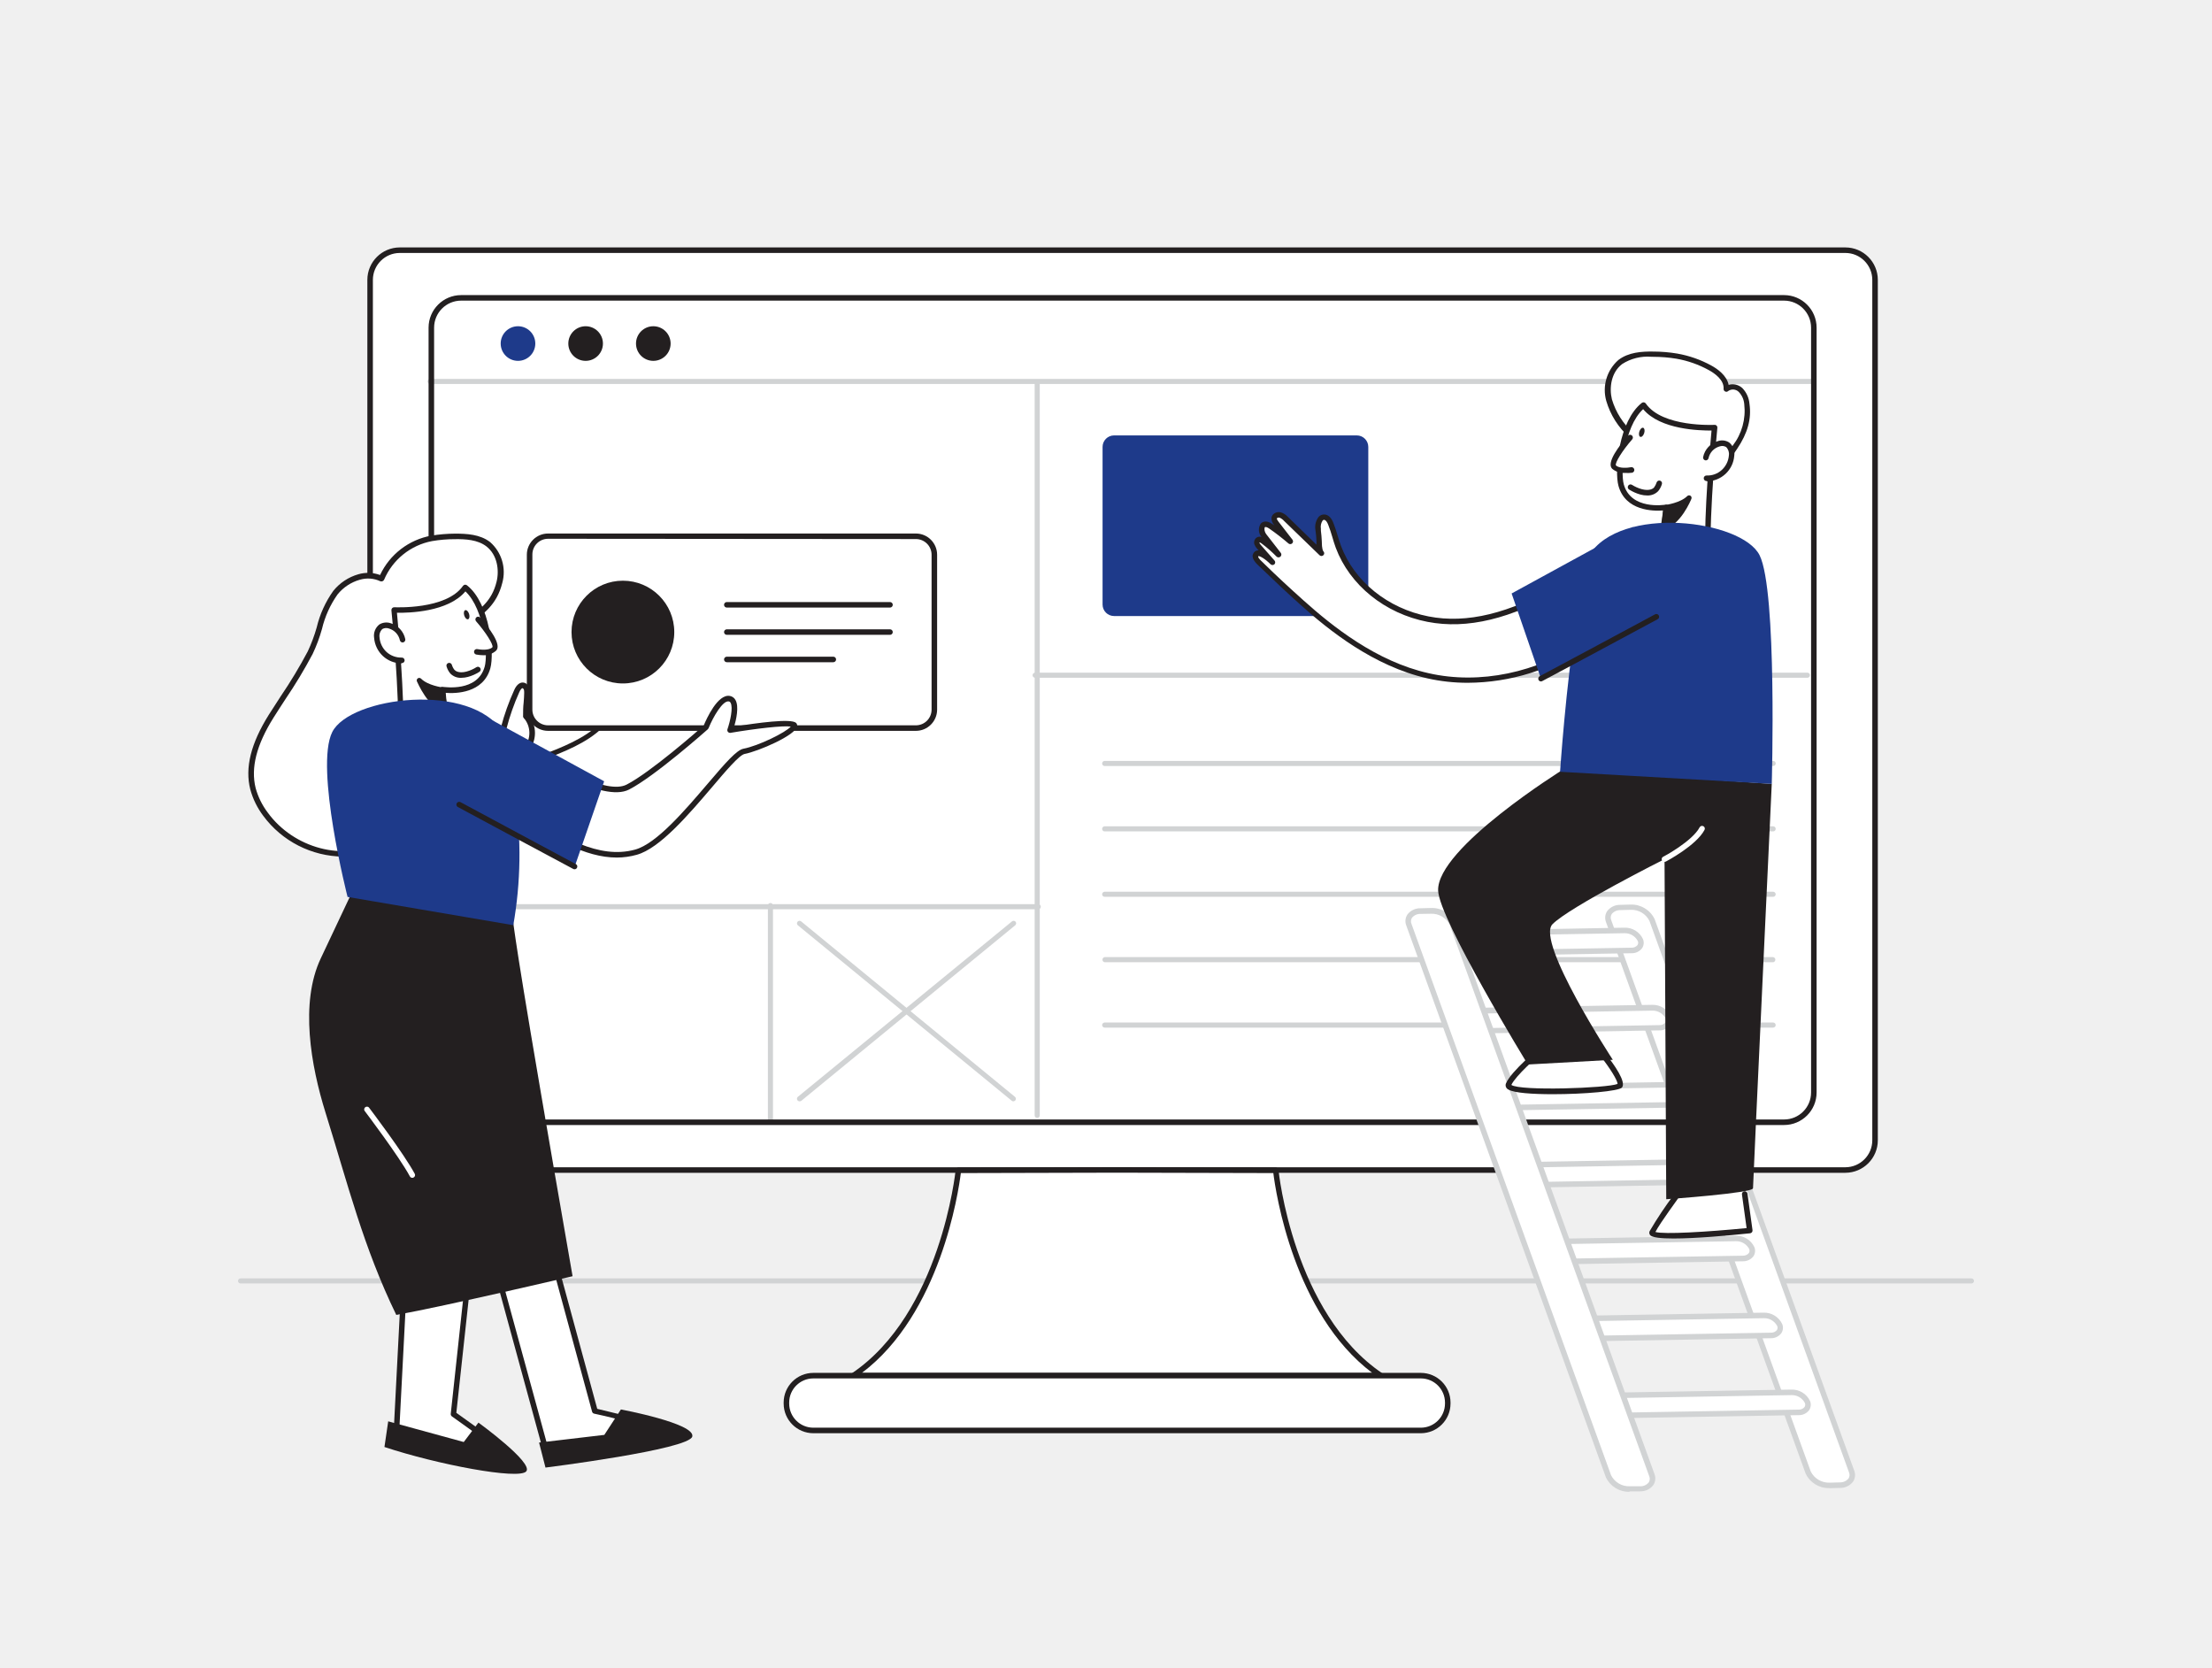
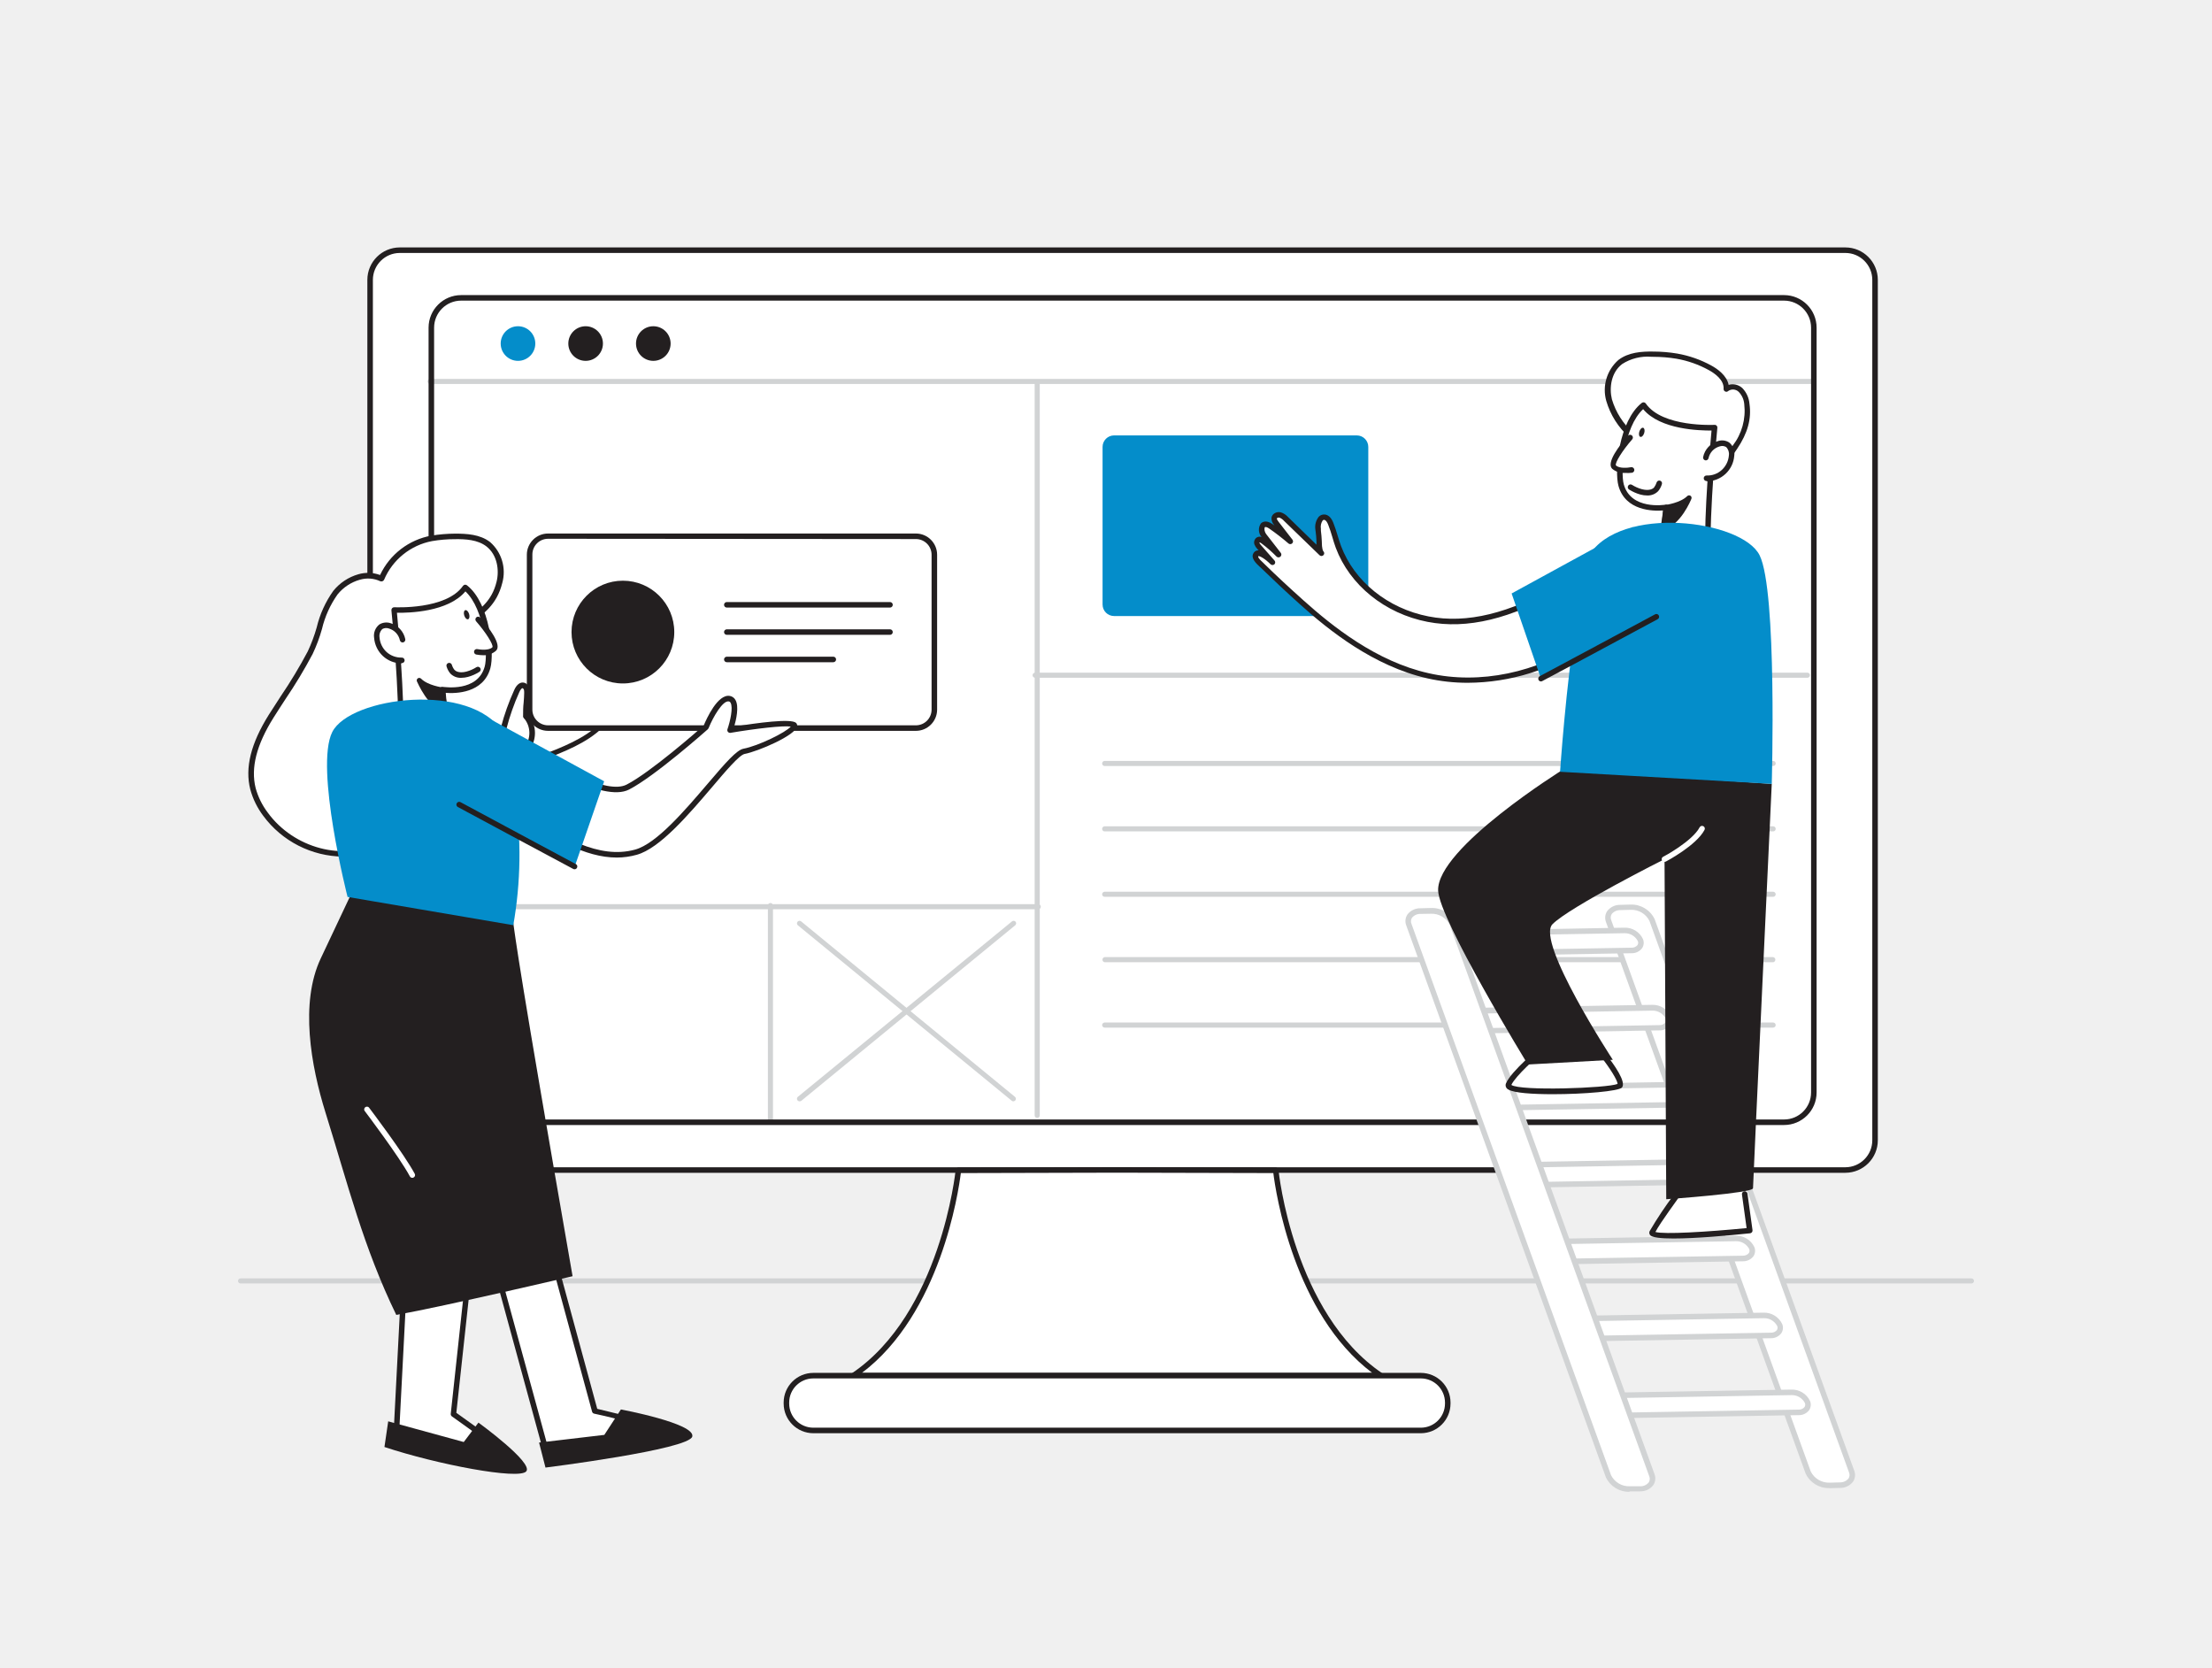
<svg xmlns="http://www.w3.org/2000/svg" viewBox="0 0 400 300" width="406" height="306" class="illustration styles_illustrationTablet__1DWOa">
  <g id="_003" data-name="003">
    <path d="M356.5,231.33H43.5a.46.46,0,0,1-.46-.46.47.47,0,0,1,.46-.46h313a.47.47,0,0,1,.46.46A.46.46,0,0,1,356.5,231.33Z" fill="#d1d3d4" />
    <rect x="66.93" y="44.49" width="272.15" height="166.33" rx="5.37" fill="#fff" />
    <path d="M333.7,211.32H72.3a5.88,5.88,0,0,1-5.87-5.88V49.86A5.87,5.87,0,0,1,72.3,44H333.7a5.87,5.87,0,0,1,5.87,5.87V205.44A5.88,5.88,0,0,1,333.7,211.32ZM72.3,45a4.87,4.87,0,0,0-4.87,4.87V205.44a4.88,4.88,0,0,0,4.87,4.88H333.7a4.88,4.88,0,0,0,4.87-4.88V49.86A4.87,4.87,0,0,0,333.7,45Z" fill="#231f20" />
    <path d="M187.75,163.67H82.63a.46.46,0,0,1-.46-.46.47.47,0,0,1,.46-.46H187.75a.47.47,0,0,1,.46.46A.46.46,0,0,1,187.75,163.67Z" fill="#d1d3d4" />
    <path d="M139.32,202.34a.46.46,0,0,1-.46-.46V163a.46.46,0,0,1,.46-.46.47.47,0,0,1,.46.46v38.86A.47.47,0,0,1,139.32,202.34Z" fill="#d1d3d4" />
    <path d="M320.64,137.77H199.76a.46.46,0,0,1-.46-.46.45.45,0,0,1,.46-.46H320.64a.45.45,0,0,1,.46.46A.46.46,0,0,1,320.64,137.77Z" fill="#d1d3d4" />
    <path d="M320.64,149.59H199.76a.45.45,0,0,1-.46-.46.46.46,0,0,1,.46-.46H320.64a.46.46,0,0,1,.46.46A.45.45,0,0,1,320.64,149.59Z" fill="#d1d3d4" />
    <path d="M320.64,161.42H199.76a.46.46,0,0,1,0-.92H320.64a.46.46,0,1,1,0,.92Z" fill="#d1d3d4" />
    <path d="M320.64,173.25H199.76a.47.47,0,0,1,0-.93H320.64a.47.47,0,0,1,0,.93Z" fill="#d1d3d4" />
    <path d="M320.64,185.07H199.76a.46.46,0,0,1,0-.92H320.64a.46.46,0,1,1,0,.92Z" fill="#d1d3d4" />
    <path d="M326.84,121.81H187.18a.46.46,0,0,1-.46-.46.47.47,0,0,1,.46-.46H326.84a.47.47,0,0,1,.46.46A.46.46,0,0,1,326.84,121.81Z" fill="#d1d3d4" />
-     <rect x="199.38" y="77.99" width="48.05" height="32.66" rx="2.08" fill="#1e3a8a" />
+     <rect x="199.38" y="77.99" width="48.05" height="32.66" rx="2.08" fill="#048dca" />
    <path d="M187.56,201.4a.45.45,0,0,1-.46-.46V68.56a.46.46,0,0,1,.46-.46.47.47,0,0,1,.46.46V200.94A.46.46,0,0,1,187.56,201.4Z" fill="#d1d3d4" />
    <path d="M327.77,68.69h-250a.46.46,0,0,1-.46-.46.47.47,0,0,1,.46-.46h250a.47.47,0,0,1,.47.46A.46.46,0,0,1,327.77,68.69Z" fill="#d1d3d4" />
    <path d="M322.62,202.68H83.38a5.88,5.88,0,0,1-5.88-5.87V58.5a5.89,5.89,0,0,1,5.88-5.88H322.62a5.89,5.89,0,0,1,5.88,5.88V196.81A5.88,5.88,0,0,1,322.62,202.68ZM83.38,53.62A4.89,4.89,0,0,0,78.5,58.5V196.81a4.88,4.88,0,0,0,4.88,4.87H322.62a4.88,4.88,0,0,0,4.88-4.87V58.5a4.89,4.89,0,0,0-4.88-4.88Z" fill="#231f20" />
    <path d="M230.7,210.87,202,210.8l-28.69.07s-2.53,26-19,37.13h95.41C233.23,236.9,230.7,210.87,230.7,210.87Z" fill="#fff" />
    <path d="M249.71,248.5H154.29a.49.49,0,0,1-.47-.35.48.48,0,0,1,.2-.56c16.09-10.84,18.76-36.51,18.79-36.77a.5.5,0,0,1,.5-.45L202,210.3l28.7.07a.51.51,0,0,1,.5.45c0,.26,2.7,25.93,18.79,36.77a.51.51,0,0,1,.2.56A.5.5,0,0,1,249.71,248.5Zm-93.85-1h92.29c-14.2-10.69-17.47-32.71-17.89-36.13L202,211.3l-28.25.07C173.32,214.79,170.06,236.81,155.86,247.5Z" fill="#231f20" />
    <rect x="142.21" y="248" width="119.59" height="9.9" rx="4.86" fill="#fff" />
    <path d="M256.94,258.41H147.07a5.37,5.37,0,0,1-5.36-5.36v-.19a5.37,5.37,0,0,1,5.36-5.36H256.94a5.37,5.37,0,0,1,5.36,5.36v.19A5.37,5.37,0,0,1,256.94,258.41ZM147.07,248.5a4.37,4.37,0,0,0-4.36,4.36v.19a4.37,4.37,0,0,0,4.36,4.36H256.94a4.37,4.37,0,0,0,4.36-4.36v-.19a4.37,4.37,0,0,0-4.36-4.36Z" fill="#231f20" />
-     <circle cx="93.67" cy="61.38" r="3.13" fill="#1e3a8a" />
+     <circle cx="93.67" cy="61.38" r="3.13" fill="#048dca" />
    <circle cx="105.9" cy="61.38" r="3.13" fill="#231f20" />
    <circle cx="118.14" cy="61.38" r="3.13" fill="#231f20" />
    <path d="M99.39,224.43l8.16,29.95s14.32,3.33,14,4.25S99,262.56,99,262.56L89.55,228" fill="#fff" />
    <path d="M99,263.06a.5.5,0,0,1-.48-.37l-9.45-34.6a.49.49,0,0,1,.35-.61.5.5,0,0,1,.61.35L99.37,262c7.34-1,18.47-2.67,21.25-3.47a115,115,0,0,0-13.18-3.66.5.5,0,0,1-.37-.35l-8.16-30a.5.5,0,0,1,1-.26L108,254c5.12,1.2,13.44,3.28,14,4.33a.79.79,0,0,1,.05.5c-.12.36-.41,1.22-23,4.26Zm22.14-4.24h0Zm.06-.52Z" fill="#231f20" />
    <path d="M74,214.46l-2.35,45.4s22.37,4.85,22.45,4.27-12-9.21-12-9.21l3.51-32.26" fill="#fff" />
    <path d="M93.9,264.64c-1.1,0-5.24-.57-22.4-4.29a.51.51,0,0,1-.4-.52l2.35-45.39a.5.5,0,1,1,1,.05l-2.33,45c6.92,1.5,17.27,3.64,20.7,4.12-2-1.71-7.51-5.69-11.11-8.25a.5.5,0,0,1-.2-.46L85,222.61a.5.5,0,0,1,.55-.45.51.51,0,0,1,.45.56l-3.48,32c12.15,8.64,12.07,9.15,12,9.52a.57.57,0,0,1-.22.35S94.21,264.64,93.9,264.64Z" fill="#231f20" />
    <path d="M112.28,254.11l-3,4.6L97.48,260.1l1.16,4.52s26-3.25,26.55-5.62S112.28,254.11,112.28,254.11Z" fill="#231f20" />
    <path d="M69.52,260.9l.68-4.64L83.86,260l2.66-3.51s10,7.26,8.64,8.82S79,264.05,69.52,260.9Z" fill="#231f20" />
    <path d="M64.94,103.61a5.66,5.66,0,0,1,4,.3A12.36,12.36,0,0,1,78,96.6a26.74,26.74,0,0,1,4.2-.35c2.1,0,4.36.13,6,1.42a6.77,6.77,0,0,1,2,6.87c-1.22,5-5,6.23-8.43,9.06a15.62,15.62,0,0,0-5.31,11.7c0,9.86,3.12,20.76-7.69,26.68-6.89,3.76-16.23.85-20.85-5.5a13.53,13.53,0,0,1-2.26-4.6c-1.13-4.49.83-9.19,3.29-13.11s5-7.47,7.06-11.49c1.78-3.5,2-7.72,4.58-10.86A8.45,8.45,0,0,1,64.94,103.61Z" fill="#fff" />
    <path d="M62.05,154.15a18.17,18.17,0,0,1-14.45-7.38A14.07,14.07,0,0,1,45.26,142c-1-3.91.11-8.33,3.35-13.5.71-1.13,1.44-2.24,2.16-3.35a87.83,87.83,0,0,0,4.88-8.1,28.61,28.61,0,0,0,1.62-4.34,18.94,18.94,0,0,1,3-6.61,9,9,0,0,1,4.52-3h0a6.28,6.28,0,0,1,3.94.13A12.75,12.75,0,0,1,78,96.11a27.73,27.73,0,0,1,4.28-.36c2.12,0,4.52.12,6.34,1.52a7.24,7.24,0,0,1,2.21,7.39c-1,4-3.44,5.67-6,7.46-.84.58-1.71,1.18-2.55,1.86a15.09,15.09,0,0,0-5.13,11.31c0,1.79.11,3.65.21,5.45.47,8.2,1,16.69-8.16,21.67A14.61,14.61,0,0,1,62.05,154.15Zm3-50.06a8,8,0,0,0-4,2.64A18,18,0,0,0,58.22,113a28.37,28.37,0,0,1-1.68,4.5,88,88,0,0,1-4.93,8.19c-.72,1.11-1.45,2.22-2.15,3.34-3.09,4.93-4.14,9.09-3.23,12.73a13.07,13.07,0,0,0,2.18,4.42c4.71,6.48,13.78,8.88,20.21,5.36,8.56-4.69,8.12-12.49,7.64-20.75-.1-1.81-.21-3.68-.21-5.49a16.09,16.09,0,0,1,5.5-12.09c.87-.71,1.75-1.32,2.61-1.91,2.56-1.76,4.77-3.28,5.64-6.87.51-2.07.13-4.84-1.84-6.37-1.57-1.21-3.78-1.34-5.71-1.31a24.47,24.47,0,0,0-4.12.35,11.81,11.81,0,0,0-8.68,7,.53.53,0,0,1-.29.26.58.58,0,0,1-.39,0,5.18,5.18,0,0,0-3.7-.27Z" fill="#231f20" />
    <path d="M97.62,136.42c-2.22.85-5.87,1.64-6.82-1.44a4.75,4.75,0,0,1-.14-1.68,17.16,17.16,0,0,1,.45-2.46,42.11,42.11,0,0,1,2.34-6.6c.23-.54.69-1.19,1.25-1s.54.78.53,1.28c0,1.39-.23,2.8-.2,4.19,2.94-.75,4.79-3.86,7.59-4.53.79-.18,1.75-.24,1.84.78.1,1.26-2.18,2.25-2.94,2.9a9.2,9.2,0,0,1,2.89-1.68,1.9,1.9,0,0,1,.94-.15.75.75,0,0,1,.64.64,1,1,0,0,1-.34.69,10.16,10.16,0,0,1-1.44,1.34,3.62,3.62,0,0,1,2-1.21,1,1,0,0,1,1.11.31c.33.53-.3,1.13-.84,1.44a3.18,3.18,0,0,1,1.52-.76,1.12,1.12,0,0,1,1.28.86,1.55,1.55,0,0,1-.6,1.15C105.82,133.34,101.34,135,97.62,136.42Z" fill="#fff" />
    <path d="M94.07,137.68a4.53,4.53,0,0,1-2-.4,3.37,3.37,0,0,1-1.76-2.15,5,5,0,0,1-.17-1.87,17.51,17.51,0,0,1,.46-2.54A42.31,42.31,0,0,1,93,124c.44-1,1.15-1.52,1.87-1.27.41.14.9.56.87,1.76,0,.6,0,1.2-.1,1.8s-.08,1.13-.1,1.69a12,12,0,0,0,3-2,10.36,10.36,0,0,1,3.92-2.31,2.38,2.38,0,0,1,1.91.15,1.39,1.39,0,0,1,.54,1.07,1.62,1.62,0,0,1-.07.62,1.75,1.75,0,0,1,.56,0,1.25,1.25,0,0,1,1,1.1,1.58,1.58,0,0,1,0,.32,1.36,1.36,0,0,1,1.33.58,1.07,1.07,0,0,1,.16.44h0a1.83,1.83,0,0,1,1.32.39,1.37,1.37,0,0,1,.51.93,2,2,0,0,1-.75,1.54c-2.84,2.8-7.06,4.42-10.77,5.85l-.5.2h0A11.23,11.23,0,0,1,94.07,137.68Zm.43-14c-.16,0-.41.31-.59.72A41.75,41.75,0,0,0,91.59,131a16.18,16.18,0,0,0-.43,2.39,4.37,4.37,0,0,0,.12,1.5,2.41,2.41,0,0,0,1.24,1.54c1.47.71,3.71,0,4.92-.43l.5-.19c3.62-1.4,7.73-3,10.43-5.63.2-.2.47-.5.45-.74a.38.38,0,0,0-.14-.25.86.86,0,0,0-.58-.17,1.94,1.94,0,0,0-.82.34,3.09,3.09,0,0,1-.51.36.51.51,0,0,1-.67-.16.5.5,0,0,1,.12-.67l.45-.33a.86.86,0,0,0,.28-.37c-.06-.17-.3-.22-.61-.16a3.16,3.16,0,0,0-.94.36,10.8,10.8,0,0,1-.89.76.5.5,0,0,1-.69-.72,4.31,4.31,0,0,1,1-.84c.17-.16.33-.33.49-.51s.21-.28.21-.34-.1-.14-.23-.16a1.46,1.46,0,0,0-.68.12,8.79,8.79,0,0,0-1.08.47c-.29.21-.59.4-.87.58a7.68,7.68,0,0,0-.78.54h0a.5.5,0,1,1-.66-.75h0a9.87,9.87,0,0,1,1.75-1.2c.56-.41,1-.87,1-1.28,0-.25-.11-.32-.14-.34s-.37-.16-1.08,0a9.54,9.54,0,0,0-3.53,2.12,10.87,10.87,0,0,1-4,2.4.5.5,0,0,1-.43-.08.53.53,0,0,1-.2-.39c0-.83,0-1.66.1-2.47.05-.58.09-1.16.1-1.74s-.09-.76-.2-.79Zm3.12,12.71h0Z" fill="#231f20" />
    <path d="M95.17,128.84a4.63,4.63,0,0,1,.09,5.79l.29,0" fill="#fff" />
    <path d="M95.26,135.13a.51.51,0,0,1-.45-.28.51.51,0,0,1,.06-.54,4.12,4.12,0,0,0-.08-5.14.5.5,0,0,1,.76-.65,5.11,5.11,0,0,1,.46,5.91.83.83,0,0,1,0,.15.5.5,0,0,1-.47.53l-.29,0Z" fill="#231f20" />
    <rect x="95.77" y="96.18" width="73.19" height="34.73" rx="3.34" fill="#fff" />
    <path d="M165.62,131.41H99.11a3.84,3.84,0,0,1-3.84-3.84v-28a3.84,3.84,0,0,1,3.84-3.84h66.51a3.84,3.84,0,0,1,3.84,3.84v28.05A3.84,3.84,0,0,1,165.62,131.41ZM99.11,96.68a2.84,2.84,0,0,0-2.84,2.84v28.05a2.84,2.84,0,0,0,2.84,2.84h66.51a2.84,2.84,0,0,0,2.84-2.84v-28a2.84,2.84,0,0,0-2.84-2.84Z" fill="#231f20" />
    <circle cx="112.64" cy="113.55" r="9.29" fill="#231f20" />
    <path d="M160.94,109.12H131.43a.5.5,0,0,1,0-1h29.51a.5.5,0,0,1,0,1Z" fill="#231f20" />
    <path d="M160.94,114.05H131.43a.5.5,0,0,1-.5-.5.5.5,0,0,1,.5-.5h29.51a.5.5,0,0,1,.5.5A.5.5,0,0,1,160.94,114.05Z" fill="#231f20" />
    <path d="M150.69,119H131.43a.5.5,0,0,1-.5-.5.5.5,0,0,1,.5-.5h19.26a.5.5,0,0,1,.5.5A.5.5,0,0,1,150.69,119Z" fill="#231f20" />
    <path d="M97,136.06s11.88,7.92,16.5,5.54,14.13-10.82,14.13-10.82,2.25-5.55,4.23-5.16.13,5.68.13,5.68,11.75-2,11.62-.79-6.34,4.09-9.11,4.62S121.72,151.51,115,153.36s-13.47-2.25-20.74-6.74" fill="#fff" />
    <path d="M111.54,154.32c-5.79,0-11.53-3.55-17.55-7.27a.49.49,0,0,1-.16-.69.48.48,0,0,1,.68-.16c7.07,4.36,13.74,8.49,20.34,6.68,3.88-1.07,9-7.09,13.13-11.92,3.3-3.88,5.23-6.08,6.46-6.32,2.72-.52,7.63-2.93,8.56-4-1.33-.22-6.36.36-10.9,1.13a.5.5,0,0,1-.46-.17.49.49,0,0,1-.09-.49c.48-1.39,1.06-3.91.56-4.78a.41.41,0,0,0-.32-.24c-1.07-.22-2.82,2.76-3.66,4.84a.64.64,0,0,1-.13.19c-.4.35-9.61,8.52-14.24,10.9-4.82,2.48-16.52-5.25-17-5.58a.5.5,0,0,1,.55-.83c3.24,2.16,12.43,7.36,16,5.52,4.29-2.2,13-9.83,13.94-10.68.5-1.2,2.55-5.78,4.75-5.35a1.43,1.43,0,0,1,1,.74c.67,1.17.13,3.55-.24,4.81,4.13-.68,10.3-1.52,11.19-.68a.72.72,0,0,1,.21.57c-.19,1.66-7.09,4.59-9.52,5.05-.94.18-3.45,3.13-5.88,6-4.21,4.93-9.44,11.08-13.62,12.23A13.41,13.41,0,0,1,111.54,154.32Z" fill="#231f20" />
    <path d="M92.48,163.84c1,6.91,1.21,9.63,11.06,66.18,0,0-23,5.41-31.88,7-6-12.37-8.71-23.5-12.8-36.59-2.65-8.49-4.66-19.86-.85-27.89.61-1.28,6.49-13.75,6.49-13.75S92.52,164.09,92.48,163.84Z" fill="#231f20" />
    <path d="M72.4,132.42c.35-7.55-1.17-22.86-1.17-22.86s9.62.55,12.85-4.07c4,3.1,4.78,11.84,4,14.46-1.43,5.16-8.13,4-8.13,4l.85,9.44Z" fill="#fff" />
    <path d="M80.85,133.91h0l-8.46-1a.5.5,0,0,1-.44-.52c.35-7.42-1.15-22.63-1.17-22.78a.53.53,0,0,1,.14-.4.52.52,0,0,1,.39-.15c.09,0,9.38.48,12.41-3.86a.5.5,0,0,1,.72-.11c4.15,3.25,5,12.22,4.23,15-1.27,4.54-6.28,4.59-8.07,4.45l.8,8.84a.46.46,0,0,1-.15.4A.5.5,0,0,1,80.85,133.91ZM72.92,132l7.38.87L79.5,124a.48.48,0,0,1,.16-.42.49.49,0,0,1,.42-.12c.26,0,6.28,1,7.57-3.67.62-2.22,0-10.32-3.49-13.6-3.13,3.75-10.27,3.9-12.38,3.87C72.05,112.86,73.16,125.19,72.92,132Z" fill="#231f20" />
    <path d="M80,124a8.36,8.36,0,0,1-4.15-1.72s1.83,4.58,4.65,5.26Z" fill="#231f20" />
    <path d="M80.5,128h-.11c-3-.74-4.88-5.34-5-5.54a.46.46,0,0,1,.17-.55.47.47,0,0,1,.58.06c1.24,1.25,3.85,1.58,3.87,1.59a.45.45,0,0,1,.4.39l.5,3.54a.43.43,0,0,1-.14.4A.47.47,0,0,1,80.5,128ZM77,123.58a8.19,8.19,0,0,0,2.92,3.24l-.35-2.45A10.36,10.36,0,0,1,77,123.58Z" fill="#231f20" />
-     <path d="M87.25,128.53l22,12-5.31,15.37s-27.61-14.61-27.8-18.57S87.25,128.53,87.25,128.53Z" fill="#1e3a8a" />
-     <path d="M92.82,166.55a73.41,73.41,0,0,0,.33-23.45c-.84-5.08-.51-8.65-2.2-11.4-5.65-9.23-27.67-6.48-30.87-.07s2.77,29.81,2.77,29.81Z" fill="#1e3a8a" />
+     <path d="M87.25,128.53l22,12-5.31,15.37s-27.61-14.61-27.8-18.57S87.25,128.53,87.25,128.53Z" fill="#048dca" />
+     <path d="M92.82,166.55a73.41,73.41,0,0,0,.33-23.45c-.84-5.08-.51-8.65-2.2-11.4-5.65-9.23-27.67-6.48-30.87-.07s2.77,29.81,2.77,29.81Z" fill="#048dca" />
    <path d="M72.8,114.93a3.32,3.32,0,0,0-2.34-2.52,2,2,0,0,0-1.59.18,2.14,2.14,0,0,0-.72,2,4.53,4.53,0,0,0,1.45,3,4.48,4.48,0,0,0,3.1,1.18" fill="#fff" />
    <path d="M72.64,119.21a5,5,0,0,1-3.38-1.31,5.07,5.07,0,0,1-1.61-3.32,2.58,2.58,0,0,1,.94-2.4,2.42,2.42,0,0,1,2-.25,3.82,3.82,0,0,1,2.7,2.9.51.51,0,0,1-.4.59.5.5,0,0,1-.58-.4,2.83,2.83,0,0,0-2-2.12,1.42,1.42,0,0,0-1.17.1,1.73,1.73,0,0,0-.51,1.5,4,4,0,0,0,1.28,2.66,3.94,3.94,0,0,0,2.76,1h0a.51.51,0,0,1,.5.5.5.5,0,0,1-.5.5Z" fill="#231f20" />
    <ellipse cx="84.39" cy="110.41" rx="0.46" ry="0.86" transform="translate(-29.06 30.15) rotate(-17.33)" fill="#231f20" />
    <path d="M86.43,120.32a6.74,6.74,0,0,1-1.94.85,2.67,2.67,0,0,1-2.68-.47,3.11,3.11,0,0,1-.57-1.08" fill="#fff" />
    <path d="M83.43,121.82a2.58,2.58,0,0,1-2-.78,3.55,3.55,0,0,1-.67-1.25.49.49,0,0,1,.29-.64.5.5,0,0,1,.65.29,2.72,2.72,0,0,0,.47.93c.61.67,1.83.42,2.19.32a6.52,6.52,0,0,0,1.79-.79.5.5,0,0,1,.69.15.49.49,0,0,1-.15.69,7.46,7.46,0,0,1-2.08.92A4.71,4.71,0,0,1,83.43,121.82Z" fill="#231f20" />
    <path d="M86.49,111.29s3.86,4.4,2.91,5.35-3.18.48-3.18.48" fill="#fff" />
    <path d="M87.45,117.74a7.53,7.53,0,0,1-1.34-.13.5.5,0,0,1-.38-.6.49.49,0,0,1,.59-.38c.55.11,2.11.28,2.73-.34.21-.44-1.19-2.67-2.94-4.67a.51.51,0,0,1,0-.71.49.49,0,0,1,.7,0c1.56,1.77,4,4.92,2.9,6A3.31,3.31,0,0,1,87.45,117.74Z" fill="#231f20" />
    <path d="M103.9,156.44a.53.53,0,0,1-.24-.06c-.15-.08-15.33-8.19-20.87-11.2a.49.49,0,0,1-.2-.67.5.5,0,0,1,.68-.21c5.53,3,20.71,11.11,20.86,11.2a.49.49,0,0,1,.21.67A.5.5,0,0,1,103.9,156.44Z" fill="#231f20" />
    <path d="M293,163.33l1.85-.05a4.1,4.1,0,0,1,3.86,2.31l36.09,99.71c.48,1.32-.48,2.43-2.14,2.48l-1.84.05a4.14,4.14,0,0,1-3.87-2.31L290.89,165.8C290.42,164.48,291.37,163.37,293,163.33Z" fill="#fff" />
    <path d="M330.74,268.33a4.58,4.58,0,0,1-4.23-2.64L290.42,166a2.18,2.18,0,0,1,.21-2,2.91,2.91,0,0,1,2.39-1.13l1.84-.05a4.65,4.65,0,0,1,4.35,2.63l36.09,99.72a2.17,2.17,0,0,1-.21,2,2.9,2.9,0,0,1-2.38,1.13l-1.85.05Zm-37.69-104.5a1.93,1.93,0,0,0-1.59.69,1.19,1.19,0,0,0-.1,1.11l36.09,99.72a3.68,3.68,0,0,0,3.38,2l1.85-.05a2,2,0,0,0,1.59-.7,1.19,1.19,0,0,0,.09-1.11l-36.09-99.72a3.62,3.62,0,0,0-3.38-2l-1.84.05Zm0-.5h0Z" fill="#d1d3d4" />
    <path d="M295,171.16l-33.52.57a3.15,3.15,0,0,1-2.93-1.75h0c-.36-1,.37-1.84,1.62-1.87l33.52-.57a3.13,3.13,0,0,1,2.93,1.75h0C297,170.29,296.28,171.13,295,171.16Z" fill="#fff" />
    <path d="M261.42,172.23a3.61,3.61,0,0,1-3.32-2.08,1.76,1.76,0,0,1,.18-1.64,2.3,2.3,0,0,1,1.9-.9L293.7,167a3.57,3.57,0,0,1,3.41,2.08,1.76,1.76,0,0,1-.17,1.63,2.29,2.29,0,0,1-1.9.91h0l-33.52.57ZM293.79,168h-.06l-33.53.57a1.33,1.33,0,0,0-1.1.47.8.8,0,0,0-.06.73,2.62,2.62,0,0,0,2.45,1.42l33.52-.57a1.33,1.33,0,0,0,1.1-.47.77.77,0,0,0,.06-.73A2.63,2.63,0,0,0,293.79,168Zm1.23,3.12h0Z" fill="#d1d3d4" />
    <path d="M300.06,185.07l-33.52.57a3.13,3.13,0,0,1-2.93-1.75h0c-.36-1,.36-1.84,1.62-1.87l33.52-.57a3.15,3.15,0,0,1,2.93,1.75h0C302,184.2,301.31,185,300.06,185.07Z" fill="#fff" />
    <path d="M266.45,186.14a3.6,3.6,0,0,1-3.31-2.08,1.76,1.76,0,0,1,.17-1.63,2.3,2.3,0,0,1,1.91-.91l33.52-.57a3.63,3.63,0,0,1,3.41,2.08,1.79,1.79,0,0,1-.17,1.64,2.33,2.33,0,0,1-1.91.9h0l-33.52.57ZM298.83,182h-.07l-33.52.57a1.32,1.32,0,0,0-1.1.47.77.77,0,0,0-.06.73,2.61,2.61,0,0,0,2.45,1.42l33.52-.57a1.32,1.32,0,0,0,1.1-.47.8.8,0,0,0,.06-.73A2.65,2.65,0,0,0,298.83,182Zm1.23,3.12h0Z" fill="#d1d3d4" />
    <path d="M305.09,199l-33.52.56a3.13,3.13,0,0,1-2.93-1.74h0c-.36-1,.37-1.84,1.62-1.88l33.52-.56a3.11,3.11,0,0,1,2.93,1.75h0C307.07,198.12,306.35,199,305.09,199Z" fill="#fff" />
    <path d="M271.49,200.06a3.61,3.61,0,0,1-3.32-2.08,1.75,1.75,0,0,1,.18-1.64,2.33,2.33,0,0,1,1.9-.91l33.52-.56a3.58,3.58,0,0,1,3.41,2.08,1.76,1.76,0,0,1-.17,1.63,2.32,2.32,0,0,1-1.9.91h0l-33.52.56Zm32.37-4.19h-.06l-33.53.56a1.39,1.39,0,0,0-1.1.47.79.79,0,0,0-.05.74,2.58,2.58,0,0,0,2.44,1.41l33.52-.56a1.36,1.36,0,0,0,1.1-.47.77.77,0,0,0,.06-.73A2.63,2.63,0,0,0,303.86,195.87Zm1.23,3.12h0Z" fill="#d1d3d4" />
    <path d="M310.13,212.9l-33.52.57a3.13,3.13,0,0,1-2.93-1.75h0c-.36-1,.36-1.84,1.62-1.87l33.52-.57a3.14,3.14,0,0,1,2.93,1.75h0C312.11,212,311.38,212.87,310.13,212.9Z" fill="#fff" />
    <path d="M276.52,214a3.6,3.6,0,0,1-3.31-2.08,1.79,1.79,0,0,1,.17-1.64,2.32,2.32,0,0,1,1.91-.9l33.52-.57a3.59,3.59,0,0,1,3.41,2.08,1.76,1.76,0,0,1-.17,1.63,2.31,2.31,0,0,1-1.91.91h0l-33.52.57Zm32.38-4.19h-.07l-33.52.57a1.32,1.32,0,0,0-1.1.47.77.77,0,0,0-.06.73A2.62,2.62,0,0,0,276.6,213l33.52-.57a1.32,1.32,0,0,0,1.1-.47.8.8,0,0,0,.06-.73A2.64,2.64,0,0,0,308.9,209.78Zm1.23,3.12h0Z" fill="#d1d3d4" />
    <path d="M315.16,226.82l-33.52.56a3.11,3.11,0,0,1-2.92-1.75h0c-.37-1,.36-1.83,1.61-1.87l33.52-.56a3.11,3.11,0,0,1,2.93,1.74h0C317.14,225.94,316.42,226.78,315.16,226.82Z" fill="#fff" />
    <path d="M281.56,227.88a3.59,3.59,0,0,1-3.31-2.08,1.71,1.71,0,0,1,.17-1.63,2.3,2.3,0,0,1,1.9-.91l33.52-.56a3.58,3.58,0,0,1,3.41,2.07,1.78,1.78,0,0,1-.17,1.64,2.35,2.35,0,0,1-1.9.91h0l-33.52.56Zm32.37-4.19h-.06l-33.53.56a1.39,1.39,0,0,0-1.1.47.8.8,0,0,0-.05.73,2.6,2.6,0,0,0,2.44,1.42l33.52-.56a1.36,1.36,0,0,0,1.1-.47.79.79,0,0,0,.06-.74A2.63,2.63,0,0,0,313.93,223.69Zm1.23,3.13h0Z" fill="#d1d3d4" />
    <path d="M320.2,240.73l-33.52.57a3.13,3.13,0,0,1-2.93-1.75h0c-.36-1,.36-1.84,1.62-1.87l33.52-.57a3.14,3.14,0,0,1,2.93,1.75h0C322.18,239.86,321.45,240.7,320.2,240.73Z" fill="#fff" />
    <path d="M286.59,241.8a3.6,3.6,0,0,1-3.31-2.08,1.78,1.78,0,0,1,.17-1.64,2.32,2.32,0,0,1,1.91-.9l33.52-.57a3.61,3.61,0,0,1,3.41,2.08,1.76,1.76,0,0,1-.17,1.63,2.31,2.31,0,0,1-1.91.91h0l-33.52.57ZM319,237.61h-.07l-33.52.57a1.32,1.32,0,0,0-1.1.47.77.77,0,0,0-.06.73,2.61,2.61,0,0,0,2.45,1.42l33.52-.57a1.34,1.34,0,0,0,1.1-.47.8.8,0,0,0,.06-.73A2.64,2.64,0,0,0,319,237.61Zm1.23,3.12h0Z" fill="#d1d3d4" />
    <path d="M325.23,254.64l-33.51.57a3.13,3.13,0,0,1-2.93-1.75h0c-.37-1,.36-1.84,1.61-1.87l33.52-.57a3.13,3.13,0,0,1,2.93,1.75h0C327.21,253.77,326.49,254.61,325.23,254.64Z" fill="#fff" />
    <path d="M291.63,255.71a3.59,3.59,0,0,1-3.31-2.08,1.73,1.73,0,0,1,.17-1.63,2.28,2.28,0,0,1,1.9-.91l33.52-.57a3.6,3.6,0,0,1,3.41,2.08,1.78,1.78,0,0,1-.17,1.64,2.31,2.31,0,0,1-1.9.9h0l-33.52.57ZM324,251.52h-.06l-33.53.57a1.33,1.33,0,0,0-1.1.47.8.8,0,0,0-.05.73,2.59,2.59,0,0,0,2.44,1.42l33.52-.57a1.3,1.3,0,0,0,1.1-.47.77.77,0,0,0,.06-.73A2.63,2.63,0,0,0,324,251.52Zm1.23,3.12h0Z" fill="#d1d3d4" />
    <path d="M256.91,164l1.84-.06a4.14,4.14,0,0,1,3.87,2.31l36.09,99.72c.47,1.32-.48,2.43-2.14,2.47l-1.85,0a4.1,4.1,0,0,1-3.86-2.3l-36.09-99.72C254.29,165.12,255.25,164,256.91,164Z" fill="#fff" />
    <path d="M294.62,269a4.58,4.58,0,0,1-4.23-2.63L254.3,166.61a2.17,2.17,0,0,1,.21-2,2.89,2.89,0,0,1,2.38-1.12h0l1.85-.05a4.57,4.57,0,0,1,4.35,2.63l36.09,99.72a2.18,2.18,0,0,1-.21,2,2.91,2.91,0,0,1-2.39,1.13l-1.84,0Zm-37.7-104.49a1.91,1.91,0,0,0-1.58.69,1.16,1.16,0,0,0-.1,1.11L291.33,266a3.63,3.63,0,0,0,3.38,2l1.84,0a1.92,1.92,0,0,0,1.59-.69,1.19,1.19,0,0,0,.1-1.11l-36.09-99.72a3.61,3.61,0,0,0-3.38-2Z" fill="#d1d3d4" />
    <path d="M282.11,105.37c-7.19,4.17-15.51,7.43-23.95,5.79C251,109.78,244.54,105,242,98.08c-.51-1.36-.83-2.79-1.37-4.15-.22-.54-.56-1.14-1.14-1.19-.94-.08-1.26,1.22-1.15,2.15.09.75.18,1.44.2,2.18,0,.51,0,1.84.45,2.22l-6.4-6.2a2.51,2.51,0,0,0-1.1-.73.86.86,0,0,0-1.06.55,1.24,1.24,0,0,0,.38,1l2.55,3.29a44.41,44.41,0,0,0-3.53-2.74c-1.64-1.13-2.15.53-1.18,1.78l2.59,3.33a23.44,23.44,0,0,0-2.76-2.42c-.29-.22-.68-.43-1-.23a.6.6,0,0,0-.17.66,1.66,1.66,0,0,0,.4.61l2.41,2.75c-.42-.42-2.5-2.38-3.06-1.31-.32.61.87,1.58,1.23,1.94,2.35,2.3,4.73,4.5,7.16,6.67,6.53,5.84,14,11.25,22.81,13.24,9.65,2.19,20.25-.3,28.38-5.87" fill="#fff" />
    <path d="M265.43,122.72a33,33,0,0,1-7.31-.8c-9.74-2.21-17.81-8.68-23-13.35-2.69-2.41-5-4.6-7.16-6.69l-.17-.15c-.61-.57-1.62-1.51-1.16-2.38a1,1,0,0,1,.77-.57l.2,0-.26-.29a2.33,2.33,0,0,1-.5-.79,1.1,1.1,0,0,1,.37-1.22,1,1,0,0,1,.93-.11,2,2,0,0,1-.13-2.46c.18-.19.86-.74,2.09.11l.38.27-.08-.1a1.77,1.77,0,0,1-.47-1.35,1.16,1.16,0,0,1,.52-.75,1.47,1.47,0,0,1,1.14-.2,3,3,0,0,1,1.33.86l5.14,5,0-.61a17.41,17.41,0,0,0-.15-1.76l-.05-.38a3,3,0,0,1,.61-2.3,1.32,1.32,0,0,1,1.08-.41c.66.06,1.19.57,1.56,1.51.3.74.53,1.51.76,2.25s.39,1.28.62,1.91c2.41,6.44,8.48,11.33,15.84,12.76,6.91,1.35,14.63-.53,23.6-5.73a.5.5,0,1,1,.5.86c-9.19,5.33-17.13,7.24-24.29,5.85-7.7-1.49-14.06-6.63-16.59-13.39-.24-.65-.44-1.31-.64-2s-.45-1.47-.73-2.17c-.15-.39-.4-.85-.72-.88a.33.33,0,0,0-.28.11,2.07,2.07,0,0,0-.32,1.49l0,.37c.07.62.14,1.21.16,1.84,0,1.51.24,1.82.29,1.88a.48.48,0,0,1,0,.7.49.49,0,0,1-.7,0h0l-6.4-6.19a2.24,2.24,0,0,0-.86-.61.56.56,0,0,0-.38.07.16.16,0,0,0-.08.1c0,.14.18.41.28.54l2.56,3.3a.5.5,0,0,1-.72.68,41.87,41.87,0,0,0-3.5-2.71c-.41-.28-.7-.33-.79-.24s-.16.72.29,1.3l2.59,3.33a.5.5,0,0,1-.06.69.51.51,0,0,1-.69,0,23.25,23.25,0,0,0-2.7-2.37.9.9,0,0,0-.4-.21s0,0,0,.1a1.45,1.45,0,0,0,.29.42l2.42,2.75a.5.5,0,0,1,0,.69.51.51,0,0,1-.7,0c-1-1-1.92-1.52-2.22-1.47-.06.13,0,.42.91,1.22l.18.18c2.12,2.08,4.46,4.25,7.14,6.65,5.14,4.6,13.08,11,22.59,13.12,9.19,2.09,19.65-.08,28-5.79a.5.5,0,1,1,.57.82A38.43,38.43,0,0,1,265.43,122.72Z" fill="#231f20" />
    <path d="M315.5,215.17l.9,6.59s-18.34,1.9-17.63.32a68.46,68.46,0,0,1,4.42-6.62" fill="#fff" />
    <path d="M302.64,223.2c-2.27,0-3.93-.17-4.26-.64a.68.68,0,0,1-.07-.69,68.38,68.38,0,0,1,4.48-6.71.51.51,0,0,1,.7-.1.5.5,0,0,1,.1.7c0,.05-3.33,4.51-4.24,6.26,1.52.46,9.26,0,16.49-.7l-.84-6.09a.5.5,0,0,1,1-.13l.91,6.59a.51.51,0,0,1-.1.38.53.53,0,0,1-.35.19C312.42,222.68,306.59,223.2,302.64,223.2Z" fill="#231f20" />
    <path d="M289.8,189.89s3.83,4.81,3.13,5.69-21,1.88-20.13-.23,6.31-6.6,6.31-6.6" fill="#fff" />
    <path d="M280.79,197.11c-3.67,0-7-.23-8-.83a.87.87,0,0,1-.46-1.13c.91-2.2,6.22-6.6,6.45-6.79a.5.5,0,0,1,.7.07.5.5,0,0,1-.07.71c-1.45,1.19-5.31,4.61-6.11,6.29,1.56,1.14,17.35.59,19.21-.18,0-.63-1.38-2.87-3.11-5.05a.49.49,0,0,1,.07-.7.51.51,0,0,1,.71.08c1.86,2.34,3.91,5.33,3.13,6.31C292.78,196.57,286.36,197.11,280.79,197.11Z" fill="#231f20" />
    <path d="M282.68,138.39s-22.91,14.22-22.62,21.91c.19,5.22,16.22,31.44,16.22,31.44l15.37-.85s-14-21.39-10.91-24.52S301,154.61,301,154.61l.31,61.49S317,215,317,214.11,320.39,141,320.39,141Z" fill="#231f20" />
    <path d="M315.91,72.3a4.15,4.15,0,0,0-1.13-2.55,2,2,0,0,0-2.58-.15c.12-1.7-1.42-3-2.92-3.85a19.62,19.62,0,0,0-6-2.12,27,27,0,0,0-4.2-.35c-2.11,0-4.36.13-6,1.42a6.73,6.73,0,0,0-2,6.87,13.66,13.66,0,0,0,4,6.32,19,19,0,0,0,7.74,4.92,20.38,20.38,0,0,0,5.38.76c2.91.1,4.17-1.27,5.66-3.49A10.87,10.87,0,0,0,315.91,72.3Z" fill="#fff" />
    <path d="M308.4,84.08h-.29a21.25,21.25,0,0,1-5.51-.78,19.56,19.56,0,0,1-8-5,14.12,14.12,0,0,1-4.14-6.56,7.24,7.24,0,0,1,2.2-7.39c1.82-1.4,4.23-1.56,6.35-1.52a26.31,26.31,0,0,1,4.27.36,19.93,19.93,0,0,1,6.19,2.17c1.08.59,2.77,1.77,3.12,3.47a2.66,2.66,0,0,1,2.48.6,4.64,4.64,0,0,1,1.29,2.85h0c.39,2.71-.32,5.29-2.22,8.12C312.78,82.46,311.45,84.08,308.4,84.08Zm-9.83-20.31a8.48,8.48,0,0,0-5.24,1.32c-2,1.53-2.35,4.3-1.85,6.36a13.25,13.25,0,0,0,3.87,6.09,18.49,18.49,0,0,0,7.54,4.79,19.7,19.7,0,0,0,5.25.74c2.52.09,3.66-.94,5.22-3.27a10.29,10.29,0,0,0,2.06-7.43h0a3.61,3.61,0,0,0-1-2.25,1.49,1.49,0,0,0-1.9-.16.47.47,0,0,1-.55.09.49.49,0,0,1-.29-.48c.11-1.61-1.62-2.81-2.66-3.38a18.83,18.83,0,0,0-5.88-2.07,25.65,25.65,0,0,0-4.12-.34Z" fill="#231f20" />
    <path d="M308.88,99.45c-.35-7.55,1.18-22.86,1.18-22.86s-9.62.55-12.86-4.08c-4,3.11-4.77,11.85-4.05,14.46,1.44,5.17,8.14,4,8.14,4l-.86,9.44Z" fill="#fff" />
    <path d="M300.43,100.94a.52.52,0,0,1-.35-.14.54.54,0,0,1-.15-.4l.81-8.84c-1.79.14-6.81.09-8.07-4.45-.77-2.77.08-11.74,4.22-15a.54.54,0,0,1,.39-.1.48.48,0,0,1,.33.21c3,4.34,12.32,3.86,12.42,3.86a.47.47,0,0,1,.39.15.49.49,0,0,1,.13.4c0,.15-1.51,15.36-1.17,22.78a.49.49,0,0,1-.44.52l-8.45,1Zm.86-10.44a.51.51,0,0,1,.34.13.53.53,0,0,1,.16.41l-.8,8.83,7.38-.87c-.24-6.78.87-19.11,1.13-21.89-2.09,0-9.24-.12-12.37-3.87-3.52,3.27-4.11,11.38-3.5,13.6,1.3,4.66,7.32,3.71,7.58,3.67Z" fill="#231f20" />
    <path d="M301.29,91s2.77-.35,4.14-1.72c0,0-1.83,4.58-4.65,5.26Z" fill="#231f20" />
    <path d="M300.78,95a.42.42,0,0,1-.3-.12.46.46,0,0,1-.15-.4l.51-3.55a.45.45,0,0,1,.39-.38s2.64-.35,3.88-1.59a.47.47,0,0,1,.58-.06.46.46,0,0,1,.17.55c-.08.2-1.95,4.8-5,5.53Zm.92-3.6-.36,2.45a8.21,8.21,0,0,0,2.93-3.24A10.81,10.81,0,0,1,301.7,91.4Z" fill="#231f20" />
-     <path d="M295.3,94.57l-21.95,12L278.66,122s27.61-14.61,27.79-18.56S295.3,94.57,295.3,94.57Z" fill="#1e3a8a" />
-     <path d="M282.11,138.81s1.05-15.71,3-27.68c.84-5.09.52-8.65,2.21-11.4,5.65-9.24,27.67-6.48,30.87-.07S320.39,141,320.39,141Z" fill="#1e3a8a" />
+     <path d="M295.3,94.57l-21.95,12L278.66,122s27.61-14.61,27.79-18.56S295.3,94.57,295.3,94.57Z" fill="#048dca" />
+     <path d="M282.11,138.81s1.05-15.71,3-27.68c.84-5.09.52-8.65,2.21-11.4,5.65-9.24,27.67-6.48,30.87-.07S320.39,141,320.39,141Z" fill="#048dca" />
    <path d="M308.49,82a3.3,3.3,0,0,1,2.34-2.51,1.93,1.93,0,0,1,1.58.18,2.14,2.14,0,0,1,.73,1.95,4.5,4.5,0,0,1-4.55,4.17" fill="#fff" />
    <path d="M308.65,86.24h-.07a.5.5,0,0,1-.49-.51.49.49,0,0,1,.51-.49,3.84,3.84,0,0,0,2.75-1,4,4,0,0,0,1.29-2.66,1.76,1.76,0,0,0-.51-1.5,1.43,1.43,0,0,0-1.17-.1,2.81,2.81,0,0,0-2,2.12.51.51,0,0,1-.58.4.51.51,0,0,1-.4-.59,3.8,3.8,0,0,1,2.7-2.9,2.38,2.38,0,0,1,2,.25,2.55,2.55,0,0,1,.93,2.39,5,5,0,0,1-5,4.64Z" fill="#231f20" />
    <ellipse cx="296.9" cy="77.43" rx="0.86" ry="0.46" transform="translate(134.53 337.79) rotate(-72.67)" fill="#231f20" />
    <path d="M294.85,87.35a7,7,0,0,0,1.94.85,2.69,2.69,0,0,0,2.69-.47,3.49,3.49,0,0,0,.57-1.08" fill="#fff" />
    <path d="M297.86,88.85a4.72,4.72,0,0,1-1.2-.16,7.73,7.73,0,0,1-2.08-.92.5.5,0,0,1-.15-.69.49.49,0,0,1,.69-.15,6.58,6.58,0,0,0,1.8.79c.36.09,1.58.35,2.19-.32a3.12,3.12,0,0,0,.47-.93.5.5,0,0,1,.64-.29.5.5,0,0,1,.3.64,3.72,3.72,0,0,1-.67,1.25A2.63,2.63,0,0,1,297.86,88.85Z" fill="#231f20" />
    <path d="M294.8,78.32s-3.86,4.4-2.92,5.35,3.19.47,3.19.47" fill="#fff" />
    <path d="M293.84,84.77a3.26,3.26,0,0,1-2.31-.75c-1.11-1.11,1.34-4.26,2.89-6a.51.51,0,0,1,.71,0,.5.5,0,0,1,0,.71c-1.75,2-3.14,4.23-2.92,4.68.61.6,2.17.44,2.72.33a.5.5,0,1,1,.2,1A6.21,6.21,0,0,1,293.84,84.77Z" fill="#231f20" />
    <path d="M278.66,122.47a.49.49,0,0,1-.44-.26.51.51,0,0,1,.2-.68c.15-.08,15.34-8.19,20.87-11.19a.49.49,0,0,1,.67.2.49.49,0,0,1-.2.68c-5.53,3-20.71,11.11-20.87,11.19A.46.46,0,0,1,278.66,122.47Z" fill="#231f20" />
    <line x1="183.24" y1="166.22" x2="144.57" y2="197.94" fill="#fff" />
    <path d="M144.57,198.4a.46.46,0,0,1-.35-.17.46.46,0,0,1,.06-.65L183,165.86a.47.47,0,0,1,.65.06.46.46,0,0,1-.07.65l-38.66,31.72A.48.48,0,0,1,144.57,198.4Z" fill="#d1d3d4" />
    <line x1="144.57" y1="166.22" x2="183.24" y2="197.94" fill="#fff" />
    <path d="M183.24,198.4a.46.46,0,0,1-.29-.11l-38.67-31.72a.46.46,0,0,1-.06-.65.47.47,0,0,1,.65-.06l38.66,31.72a.46.46,0,0,1,.07.65A.48.48,0,0,1,183.24,198.4Z" fill="#d1d3d4" />
    <path d="M301,155.1a.49.49,0,0,1-.24-.93c.06,0,5.27-2.81,6.59-5.32a.49.49,0,0,1,.67-.2.49.49,0,0,1,.21.67c-1.46,2.78-6.78,5.61-7,5.73A.64.64,0,0,1,301,155.1Z" fill="#fff" />
    <path d="M74.56,212.23a.49.49,0,0,1-.44-.26c-1.93-3.58-8.06-11.68-8.12-11.76a.5.5,0,1,1,.79-.6c.25.33,6.24,8.24,8.21,11.89a.49.49,0,0,1-.21.67A.46.46,0,0,1,74.56,212.23Z" fill="#fff" />
  </g>
</svg>
